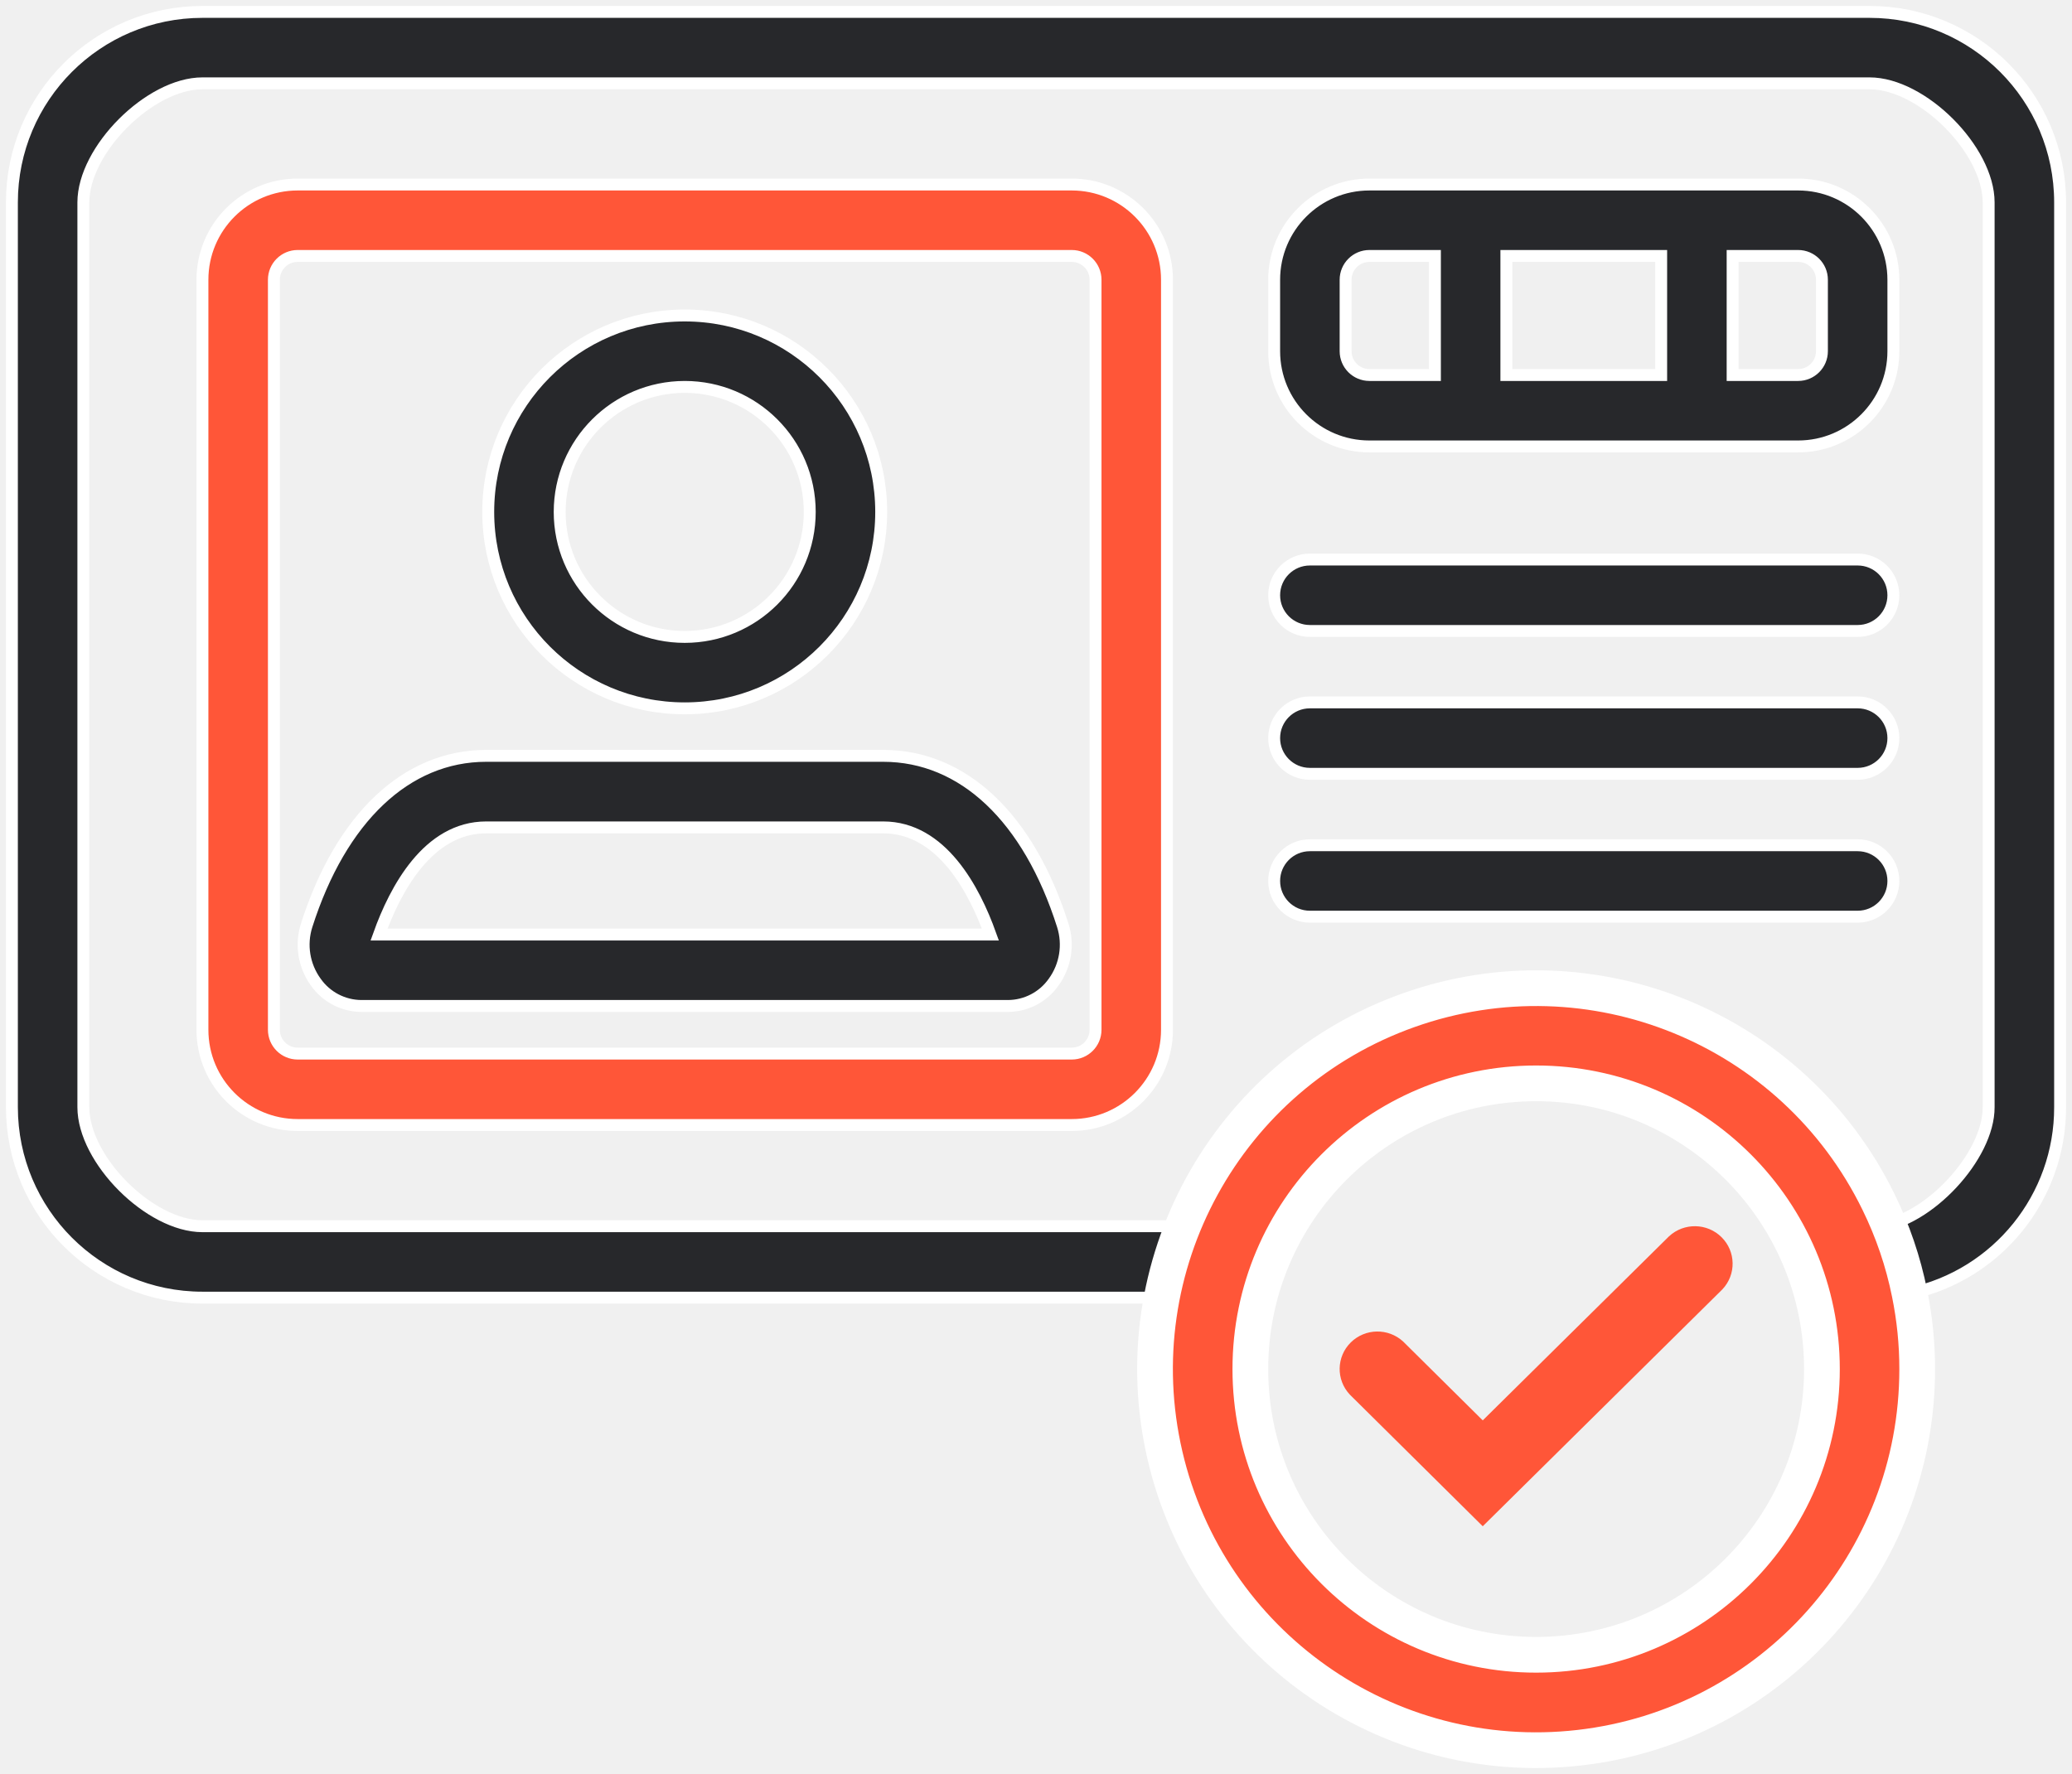
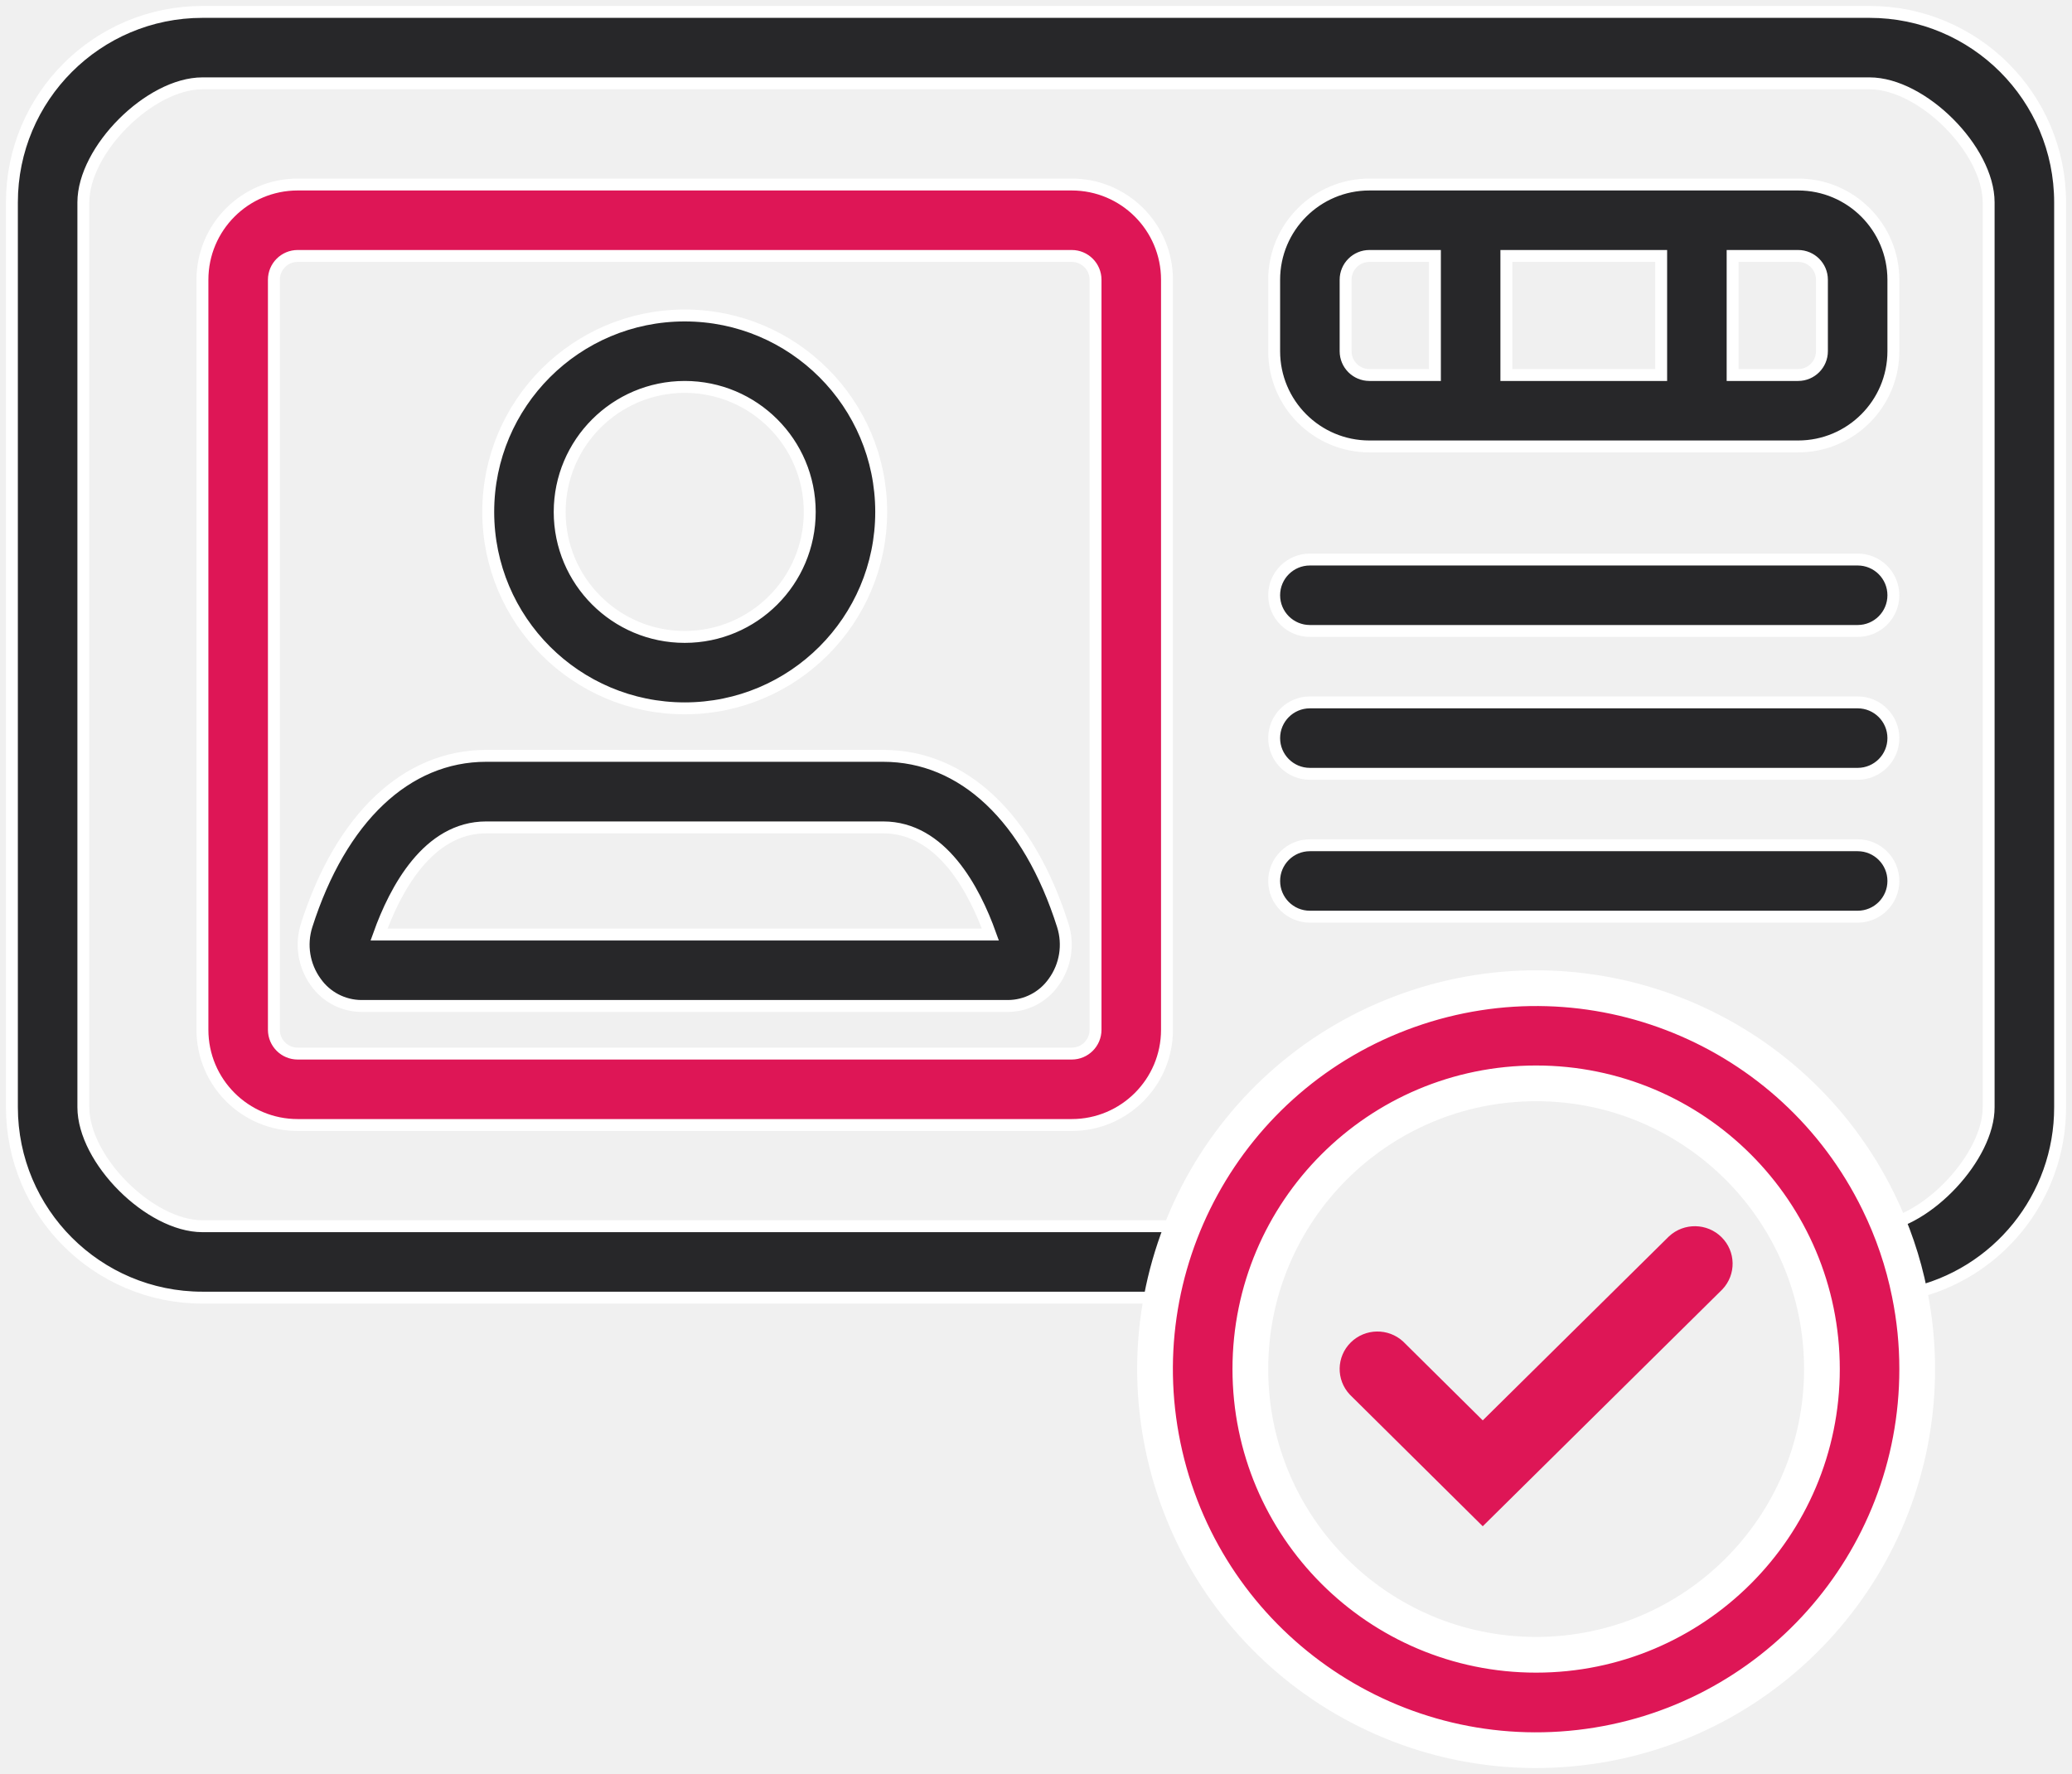
<svg xmlns="http://www.w3.org/2000/svg" viewBox="0 0 174 149" version="1.1">
  <g id="Symbols" stroke="none" stroke-width="1" fill="none" fill-rule="evenodd">
    <g id="illu-defi/titre-de-sejour-copy" transform="translate(-13, -52)" fill-rule="nonzero">
      <g id="titre" transform="translate(14, 53)">
-         <path d="M156,0 C164.837,0 172.001,7.163 172.001,16 L172.001,16 L172.001,92 C172.017,99.556 166.747,106.093 159.36,107.68 C158.825,105.018 157.947,104.437 156.75,102 C160.873,101.612 166.018,96.141 166,92 L166,92 L166,16 C166,11.582 160.418,6 156,6 L156,6 L16,6 C11.582,6 6,11.582 6,16 L6,16 L6,92 C6,96.418 11.582,102 16,102 L16,102 L99.23,102 C97.994,104.538 97.1,105.228 96.57,108 L96.57,108 L16,108 C7.163,108 0,100.837 0,92 L0,92 L0,16 C0,7.163 7.163,0 16,0 L16,0 Z M73.17,62.49 C79.89,62.49 85.38,67.68 88.25,76.73 C88.765,78.352 88.479,80.122 87.48,81.5 C86.6,82.75 85.169,83.496 83.64,83.5 L29.36,83.5 C27.831,83.496 26.4,82.75 25.52,81.5 C24.521,80.122 24.235,78.352 24.75,76.73 C27.62,67.73 33.11,62.49 39.83,62.49 L73.17,62.49 Z M73.17,68.5 L39.83,68.5 C34.93,68.5 32.18,73.73 30.83,77.5 L82.17,77.5 C80.82,73.73 78.07,68.5 73.17,68.5 Z M155,70 C156.657,70 158,71.343 158,73 C158,74.657 156.657,76 155,76 L109,76 C107.343,76 106,74.657 106,73 C106,71.343 107.343,70 109,70 L155,70 Z M155,58 C156.657,58 158,59.343 158,61 C158,62.657 156.657,64 155,64 L109,64 C107.343,64 106,62.657 106,61 C106,59.343 107.343,58 109,58 L155,58 Z M56.5,25.5 C65.613,25.5 73,32.887 73,42 C73,51.113 65.613,58.5 56.5,58.5 C47.387,58.5 40,51.113 40,42 C40,32.887 47.387,25.5 56.5,25.5 Z M56.5,31.5 C50.703,31.506 46.006,36.203 46,42 C46,47.799 50.701,52.5 56.5,52.5 C62.299,52.5 67,47.799 67,42 C67,36.201 62.299,31.5 56.5,31.5 Z M155,46 C156.657,46 158,47.343 158,49 C158,50.657 156.657,52 155,52 L109,52 C107.343,52 106,50.657 106,49 C106,47.343 107.343,46 109,46 L155,46 Z M150,14.5 C154.418,14.5 158,18.082 158,22.5 L158,22.5 L158,28.5 C158,32.918 154.418,36.5 150,36.5 L150,36.5 L114,36.5 C109.582,36.5 106,32.918 106,28.5 L106,28.5 L106,22.5 C106,18.082 109.582,14.5 114,14.5 L114,14.5 Z M150,20.5 L144.5,20.5 L144.5,30.5 L150,30.5 C151.105,30.5 152,29.605 152,28.5 L152,28.5 L152,22.5 C152,21.395 151.105,20.5 150,20.5 L150,20.5 Z M138.5,20.5 L125.5,20.5 L125.5,30.5 L138.5,30.5 L138.5,20.5 Z M119.5,20.5 L114,20.5 C112.895,20.5 112,21.395 112,22.5 L112,22.5 L112,28.5 C112,29.605 112.895,30.5 114,30.5 L114,30.5 L119.5,30.5 L119.5,20.5 Z" id="Combined-Shape" stroke="#FFFFFF" fill="#27282B" />
-         <path d="M89,20.5 C90.105,20.5 91,21.395 91,22.5 L91,85.5 C91,86.605 90.105,87.5 89,87.5 L24,87.5 C22.895,87.5 22,86.605 22,85.5 L22,22.5 C22,21.395 22.895,20.5 24,20.5 L89,20.5 M89,14.5 L24,14.5 C19.582,14.5 16,18.082 16,22.5 L16,85.5 C16,89.918 19.582,93.5 24,93.5 L89,93.5 C93.418,93.5 97,89.918 97,85.5 L97,22.5 C97,18.082 93.418,14.5 89,14.5 Z" id="Combined-Shape" stroke="#FFFFFF" fill="#FF5638" />
-         <path d="M159.36,107.64 C158.825,104.978 157.947,102.397 156.75,99.96 C149.606,85.342 132.63,78.412 117.297,83.854 C101.964,89.296 93.155,105.377 96.824,121.228 C100.494,137.079 115.473,147.653 131.637,145.804 C147.802,143.954 160.006,130.27 160,114 C160.002,111.864 159.787,109.733 159.36,107.64 L159.36,107.64 Z M128,138 C114.745,138 104,127.255 104,114 C104,100.745 114.745,90 128,90 C141.255,90 152,100.745 152,114 C152,127.255 141.255,138 128,138 Z" id="Shape" stroke="#FFFFFF" stroke-width="3" fill="#FF5638" />
-         <path d="M123.516,126.5 L112.717,115.8 C111.736,114.756 111.765,113.13 112.783,112.121 C113.801,111.113 115.442,111.084 116.495,112.056 L123.516,119.013 L139.505,103.211 C140.558,102.238 142.199,102.267 143.217,103.276 C144.235,104.284 144.264,105.911 143.283,106.954 L123.516,126.5 Z" id="Path-Copy" stroke="#FF5638" fill="#FF5638" />
+         <path d="M156,0 C164.837,0 172.001,7.163 172.001,16 L172.001,16 L172.001,92 C172.017,99.556 166.747,106.093 159.36,107.68 C158.825,105.018 157.947,104.437 156.75,102 C160.873,101.612 166.018,96.141 166,92 L166,92 L166,16 C166,11.582 160.418,6 156,6 L156,6 L16,6 C11.582,6 6,11.582 6,16 L6,16 L6,92 C6,96.418 11.582,102 16,102 L16,102 L99.23,102 C97.994,104.538 97.1,105.228 96.57,108 L96.57,108 L16,108 C7.163,108 0,100.837 0,92 L0,92 L0,16 C0,7.163 7.163,0 16,0 L16,0 Z M73.17,62.49 C79.89,62.49 85.38,67.68 88.25,76.73 C88.765,78.352 88.479,80.122 87.48,81.5 C86.6,82.75 85.169,83.496 83.64,83.5 L29.36,83.5 C27.831,83.496 26.4,82.75 25.52,81.5 C24.521,80.122 24.235,78.352 24.75,76.73 C27.62,67.73 33.11,62.49 39.83,62.49 L73.17,62.49 Z M73.17,68.5 L39.83,68.5 C34.93,68.5 32.18,73.73 30.83,77.5 L82.17,77.5 C80.82,73.73 78.07,68.5 73.17,68.5 Z M155,70 C156.657,70 158,71.343 158,73 C158,74.657 156.657,76 155,76 L109,76 C107.343,76 106,74.657 106,73 C106,71.343 107.343,70 109,70 L155,70 Z M155,58 C156.657,58 158,59.343 158,61 C158,62.657 156.657,64 155,64 L109,64 C107.343,64 106,62.657 106,61 C106,59.343 107.343,58 109,58 L155,58 Z M56.5,25.5 C65.613,25.5 73,32.887 73,42 C73,51.113 65.613,58.5 56.5,58.5 C47.387,58.5 40,51.113 40,42 C40,32.887 47.387,25.5 56.5,25.5 Z M56.5,31.5 C50.703,31.506 46.006,36.203 46,42 C46,47.799 50.701,52.5 56.5,52.5 C62.299,52.5 67,47.799 67,42 C67,36.201 62.299,31.5 56.5,31.5 Z M155,46 C156.657,46 158,47.343 158,49 C158,50.657 156.657,52 155,52 L109,52 C107.343,52 106,50.657 106,49 C106,47.343 107.343,46 109,46 L155,46 Z M150,14.5 C154.418,14.5 158,18.082 158,22.5 L158,22.5 L158,28.5 C158,32.918 154.418,36.5 150,36.5 L150,36.5 L114,36.5 C109.582,36.5 106,32.918 106,28.5 L106,28.5 L106,22.5 C106,18.082 109.582,14.5 114,14.5 L114,14.5 Z M150,20.5 L144.5,20.5 L144.5,30.5 L150,30.5 C151.105,30.5 152,29.605 152,28.5 L152,28.5 L152,22.5 C152,21.395 151.105,20.5 150,20.5 L150,20.5 Z M138.5,20.5 L125.5,20.5 L125.5,30.5 L138.5,30.5 L138.5,20.5 Z M119.5,20.5 L114,20.5 C112.895,20.5 112,21.395 112,22.5 L112,22.5 L112,28.5 C112,29.605 112.895,30.5 114,30.5 L114,30.5 L119.5,30.5 L119.5,20.5 Z" id="Combined-Shape" stroke="#FFFFFF" fill="#272729" />
+         <path d="M89,20.5 C90.105,20.5 91,21.395 91,22.5 L91,85.5 C91,86.605 90.105,87.5 89,87.5 L24,87.5 C22.895,87.5 22,86.605 22,85.5 L22,22.5 C22,21.395 22.895,20.5 24,20.5 L89,20.5 M89,14.5 L24,14.5 C19.582,14.5 16,18.082 16,22.5 L16,85.5 C16,89.918 19.582,93.5 24,93.5 L89,93.5 C93.418,93.5 97,89.918 97,85.5 L97,22.5 C97,18.082 93.418,14.5 89,14.5 Z" id="Combined-Shape" stroke="#FFFFFF" fill="#DE1656" />
+         <path d="M159.36,107.64 C158.825,104.978 157.947,102.397 156.75,99.96 C149.606,85.342 132.63,78.412 117.297,83.854 C101.964,89.296 93.155,105.377 96.824,121.228 C100.494,137.079 115.473,147.653 131.637,145.804 C147.802,143.954 160.006,130.27 160,114 C160.002,111.864 159.787,109.733 159.36,107.64 L159.36,107.64 Z M128,138 C114.745,138 104,127.255 104,114 C104,100.745 114.745,90 128,90 C141.255,90 152,100.745 152,114 C152,127.255 141.255,138 128,138 Z" id="Shape" stroke="#FFFFFF" stroke-width="3" fill="#DE1656" />
+         <path d="M123.516,126.5 L112.717,115.8 C111.736,114.756 111.765,113.13 112.783,112.121 C113.801,111.113 115.442,111.084 116.495,112.056 L123.516,119.013 L139.505,103.211 C140.558,102.238 142.199,102.267 143.217,103.276 C144.235,104.284 144.264,105.911 143.283,106.954 L123.516,126.5 Z" id="Path-Copy" stroke="#DE1656" fill="#DE1656" />
      </g>
    </g>
  </g>
</svg>
